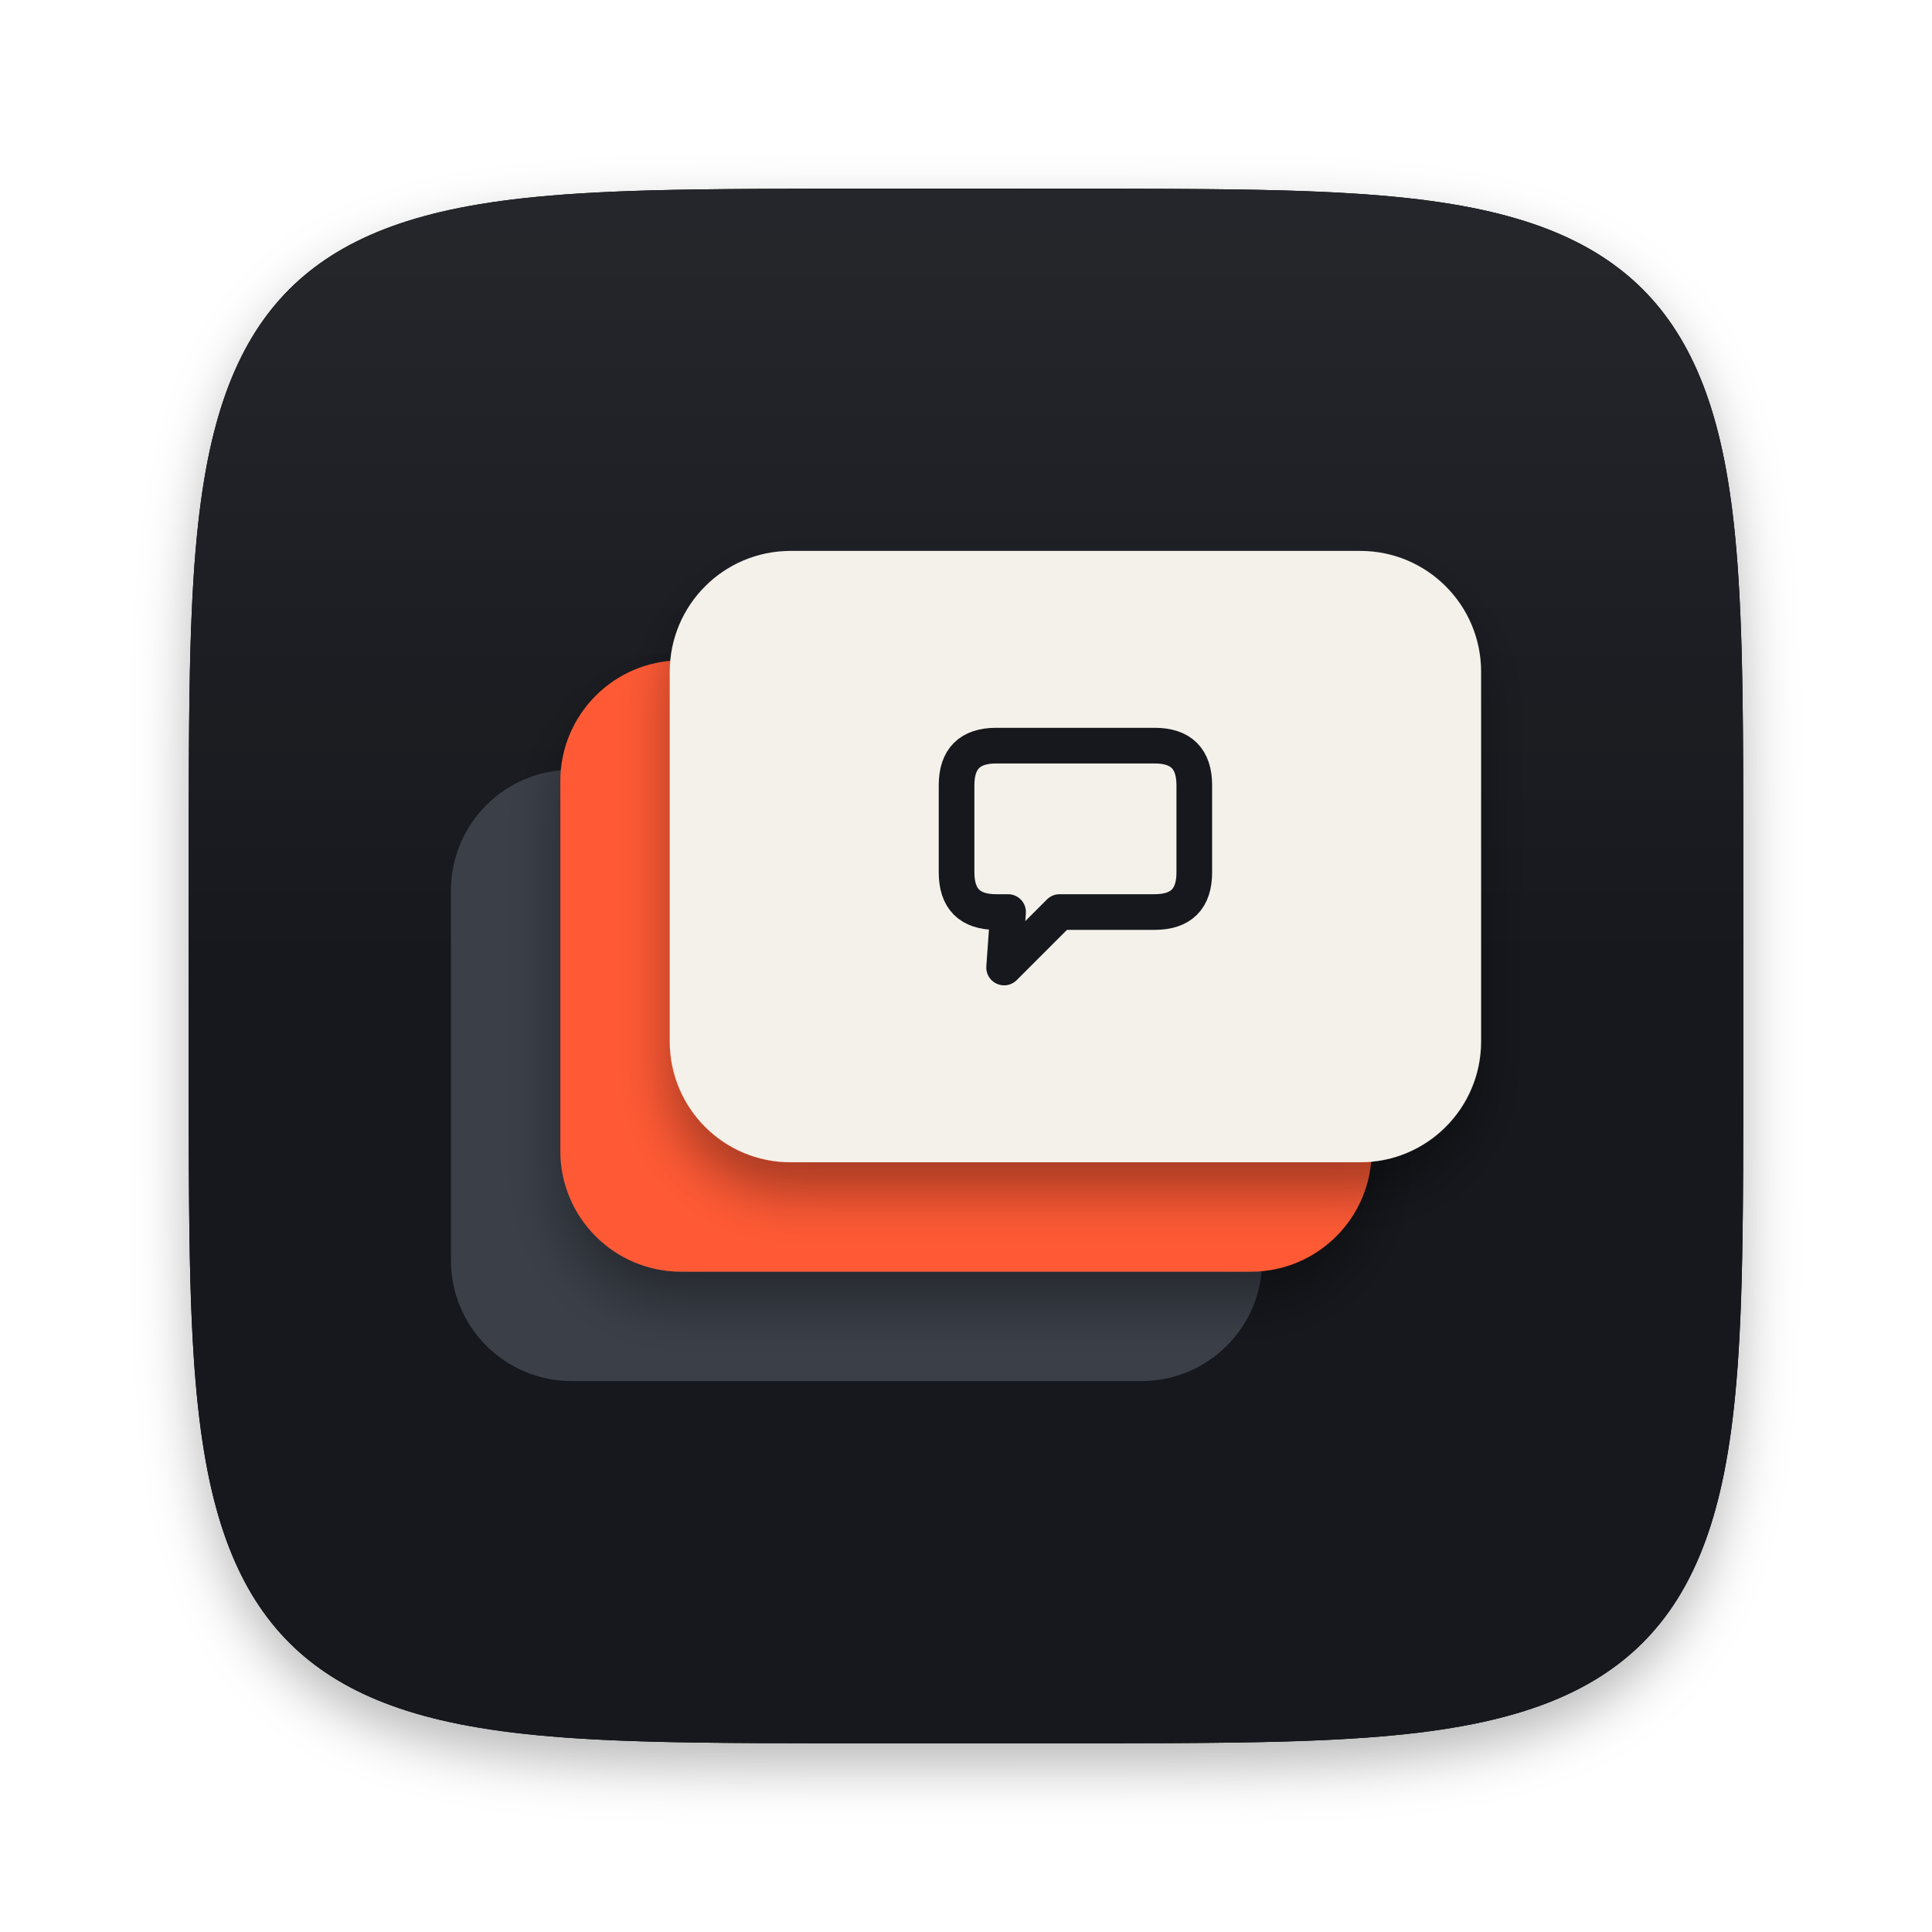
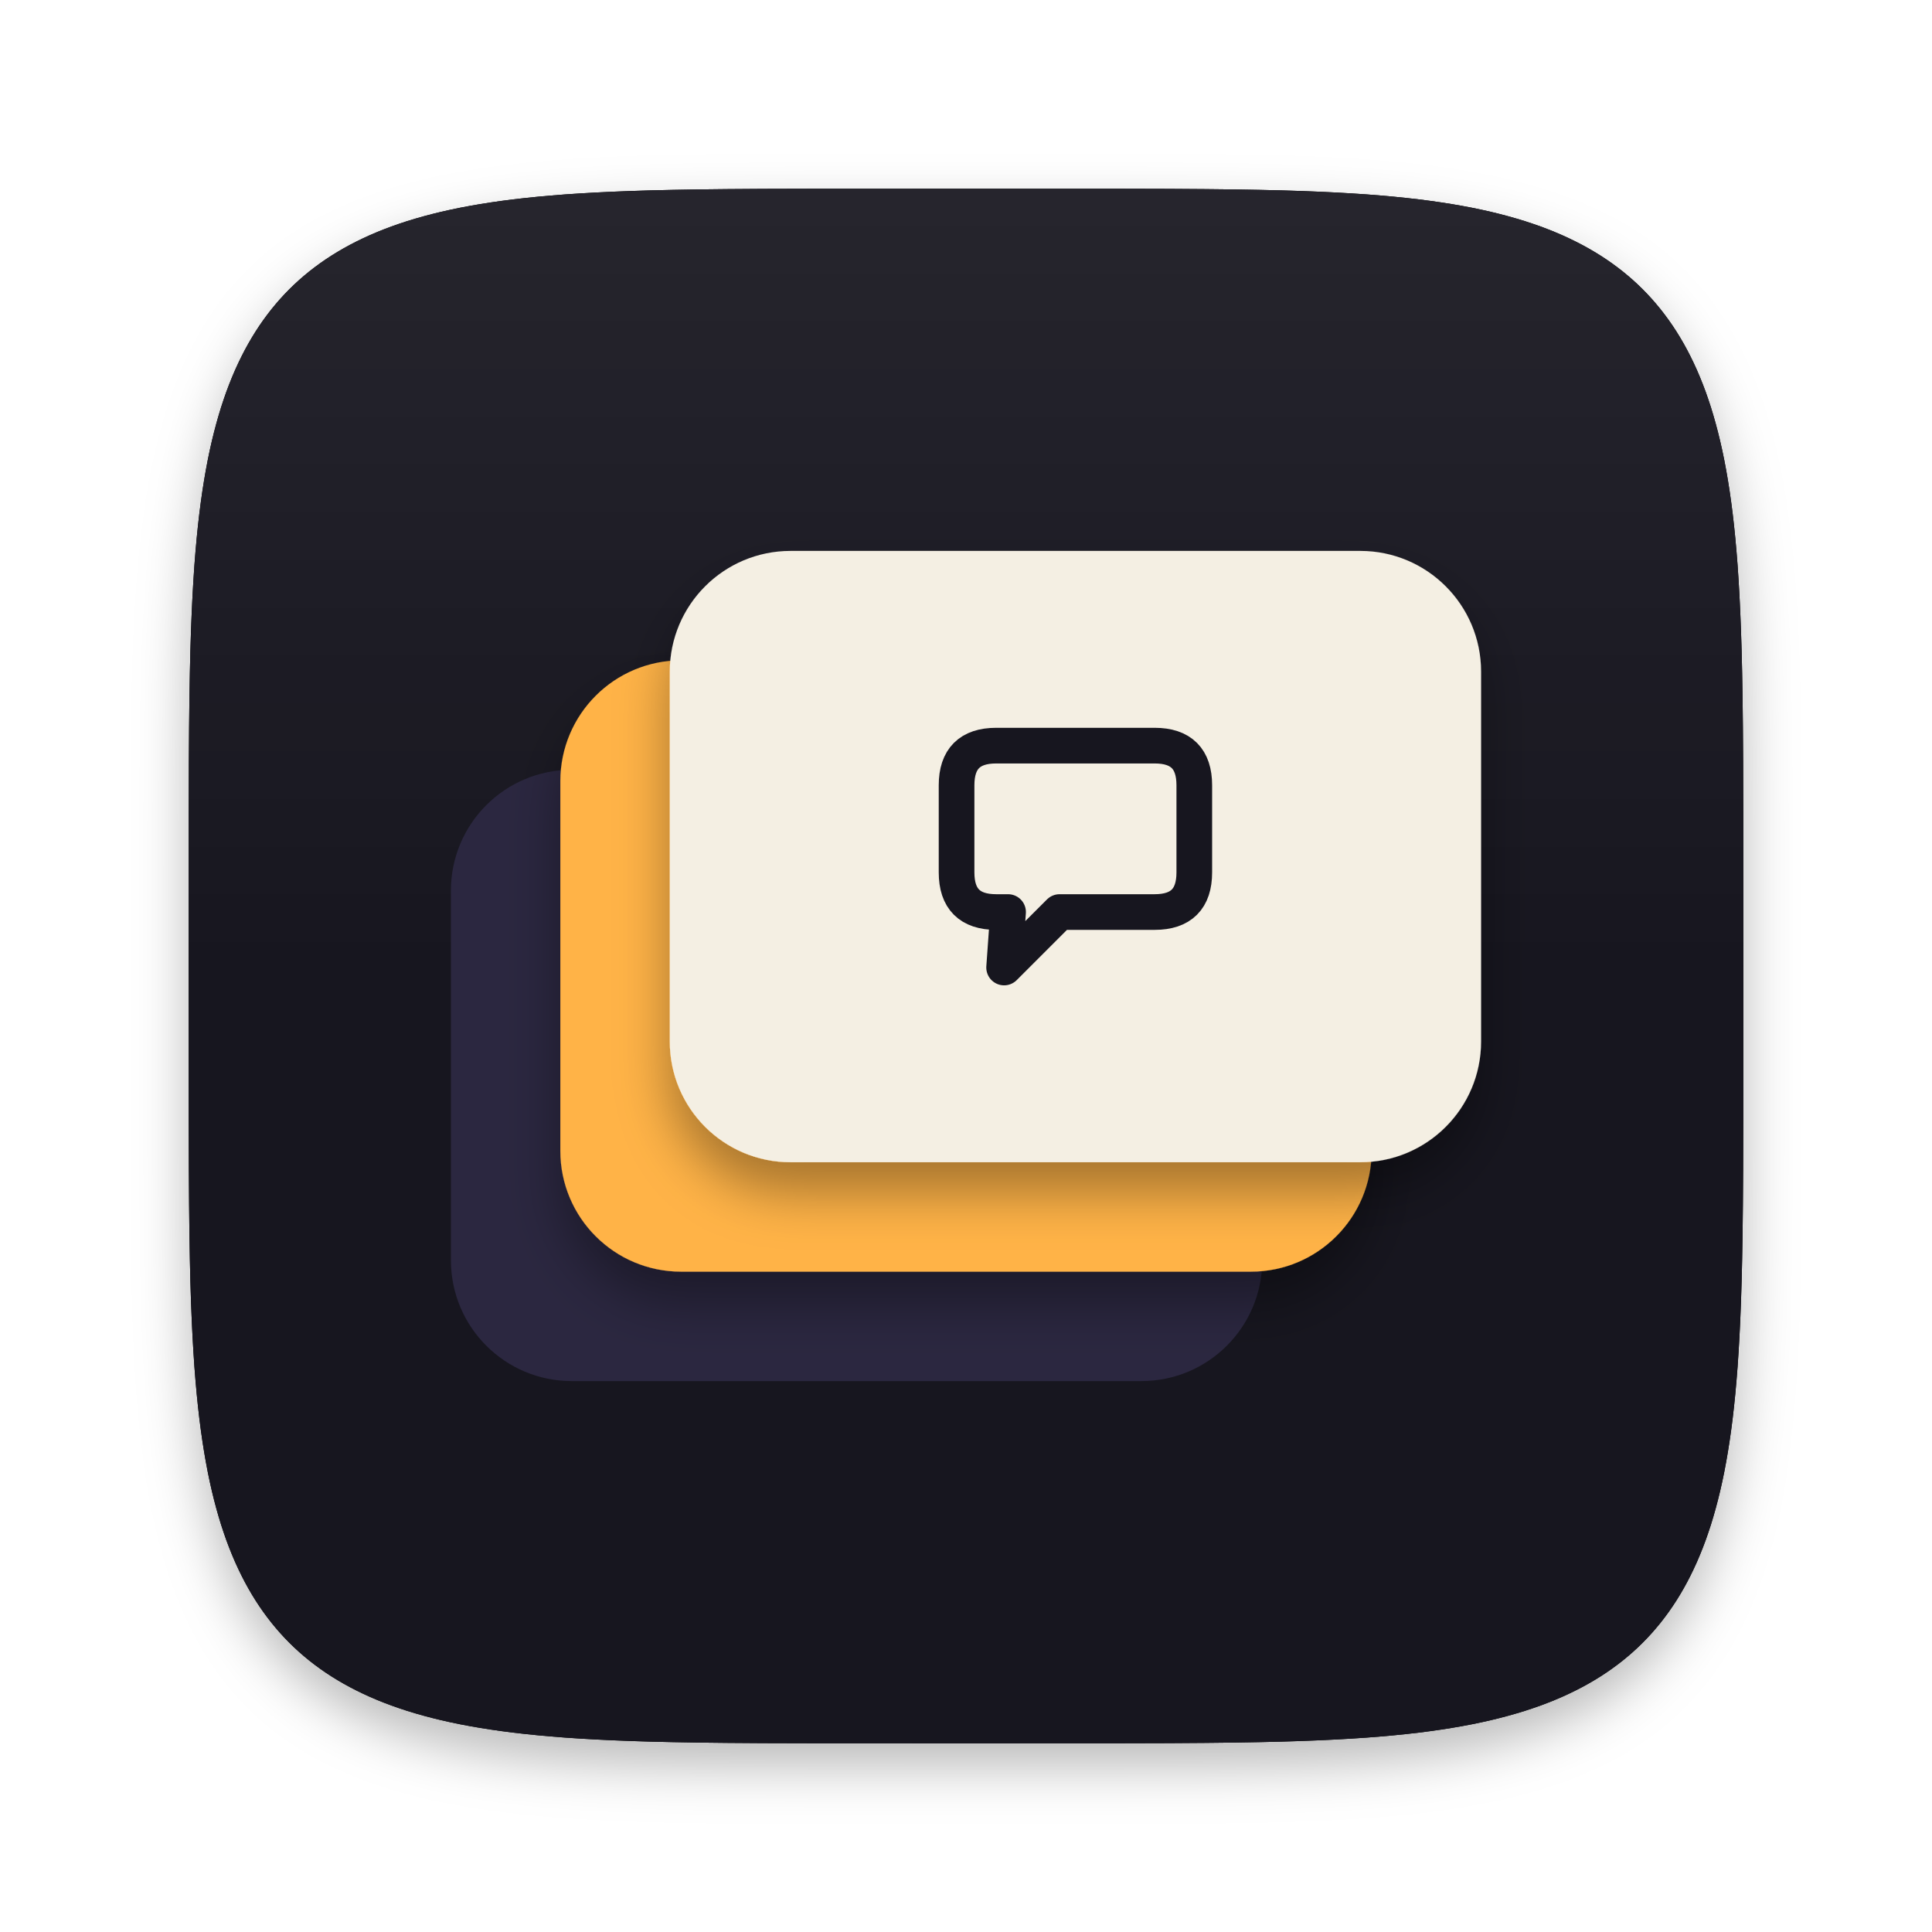
<svg xmlns="http://www.w3.org/2000/svg" viewBox="0 0 1024 1024" width="1024" height="1024">
  <defs>
    <filter id="drop" x="-20%" y="-20%" width="140%" height="140%">
      <feDropShadow dx="0" dy="12" stdDeviation="14" flood-color="#000" flood-opacity="0.28" />
    </filter>
    <filter id="lift" x="-20%" y="-20%" width="140%" height="160%">
      <feDropShadow dx="0" dy="16" stdDeviation="14" flood-color="#000" flood-opacity="0.35" />
    </filter>
    <clipPath id="body">
      <path d="M924.00 512.00L923.97 593.59L923.90 619.65L923.77 638.60L923.60 654.01L923.37 667.24L923.10 678.95L922.77 689.52L922.39 699.21L921.96 708.17L921.48 716.53L920.96 724.39L920.37 731.81L919.74 738.85L919.06 745.54L918.33 751.94L917.54 758.06L916.70 763.93L915.81 769.57L914.87 775.00L913.88 780.24L912.83 785.29L911.73 790.18L910.57 794.91L909.36 799.49L908.10 803.93L906.79 808.23L905.41 812.41L903.99 816.47L902.50 820.41L900.96 824.24L899.37 827.96L897.71 831.58L896.00 835.10L894.23 838.53L892.40 841.86L890.51 845.11L888.56 848.27L886.55 851.34L884.48 854.33L882.34 857.24L880.14 860.08L877.87 862.83L875.54 865.52L873.14 868.13L870.67 870.67L868.13 873.14L865.52 875.54L862.83 877.87L860.08 880.14L857.24 882.34L854.33 884.48L851.34 886.55L848.27 888.56L845.11 890.51L841.86 892.40L838.53 894.23L835.10 896.00L831.58 897.71L827.96 899.37L824.24 900.96L820.41 902.50L816.47 903.99L812.41 905.41L808.23 906.79L803.93 908.10L799.49 909.36L794.91 910.57L790.18 911.73L785.29 912.83L780.24 913.88L775.00 914.87L769.57 915.81L763.93 916.70L758.06 917.54L751.94 918.33L745.54 919.06L738.85 919.74L731.81 920.37L724.39 920.96L716.53 921.48L708.17 921.96L699.21 922.39L689.52 922.77L678.95 923.10L667.24 923.37L654.01 923.60L638.60 923.77L619.65 923.90L593.59 923.97L512.00 924.00L430.41 923.97L404.35 923.90L385.40 923.77L369.99 923.60L356.76 923.37L345.05 923.10L334.48 922.77L324.79 922.39L315.83 921.96L307.47 921.48L299.61 920.96L292.19 920.37L285.15 919.74L278.46 919.06L272.06 918.33L265.94 917.54L260.07 916.70L254.43 915.81L249.00 914.87L243.76 913.88L238.71 912.83L233.82 911.73L229.09 910.57L224.51 909.36L220.07 908.10L215.77 906.79L211.59 905.41L207.53 903.99L203.59 902.50L199.76 900.96L196.04 899.37L192.42 897.71L188.90 896.00L185.47 894.23L182.14 892.40L178.89 890.51L175.73 888.56L172.66 886.55L169.67 884.48L166.76 882.34L163.92 880.14L161.17 877.87L158.48 875.54L155.87 873.14L153.33 870.67L150.86 868.13L148.46 865.52L146.13 862.83L143.86 860.08L141.66 857.24L139.52 854.33L137.45 851.34L135.44 848.27L133.49 845.11L131.60 841.86L129.77 838.53L128.00 835.10L126.29 831.58L124.63 827.96L123.04 824.24L121.50 820.41L120.01 816.47L118.59 812.41L117.21 808.23L115.90 803.93L114.64 799.49L113.43 794.91L112.27 790.18L111.17 785.29L110.12 780.24L109.13 775.00L108.19 769.57L107.30 763.93L106.46 758.06L105.67 751.94L104.94 745.54L104.26 738.85L103.63 731.81L103.04 724.39L102.52 716.53L102.04 708.17L101.61 699.21L101.23 689.52L100.90 678.95L100.63 667.24L100.40 654.01L100.23 638.60L100.10 619.65L100.03 593.59L100.00 512.00L100.03 430.41L100.10 404.35L100.23 385.40L100.40 369.99L100.63 356.76L100.90 345.05L101.23 334.48L101.61 324.79L102.04 315.83L102.52 307.47L103.04 299.61L103.63 292.19L104.26 285.15L104.94 278.46L105.67 272.06L106.46 265.94L107.30 260.07L108.19 254.43L109.13 249.00L110.12 243.76L111.17 238.71L112.27 233.82L113.43 229.09L114.64 224.51L115.90 220.07L117.21 215.77L118.59 211.59L120.01 207.53L121.50 203.59L123.04 199.76L124.63 196.04L126.29 192.42L128.00 188.90L129.77 185.47L131.60 182.14L133.49 178.89L135.44 175.73L137.45 172.66L139.52 169.67L141.66 166.76L143.86 163.92L146.13 161.17L148.46 158.48L150.86 155.87L153.33 153.33L155.87 150.86L158.48 148.46L161.17 146.13L163.92 143.86L166.76 141.66L169.67 139.52L172.66 137.45L175.73 135.44L178.89 133.49L182.14 131.60L185.47 129.77L188.90 128.00L192.42 126.29L196.04 124.63L199.76 123.04L203.59 121.50L207.53 120.01L211.59 118.59L215.77 117.21L220.07 115.90L224.51 114.64L229.09 113.43L233.82 112.27L238.71 111.17L243.76 110.12L249.00 109.13L254.43 108.19L260.07 107.30L265.94 106.46L272.06 105.67L278.46 104.94L285.15 104.26L292.19 103.63L299.61 103.04L307.47 102.52L315.83 102.04L324.79 101.61L334.48 101.23L345.05 100.90L356.76 100.63L369.99 100.40L385.40 100.23L404.35 100.10L430.41 100.03L512.00 100.00L593.59 100.03L619.65 100.10L638.60 100.23L654.01 100.40L667.24 100.63L678.95 100.90L689.52 101.23L699.21 101.61L708.17 102.04L716.53 102.52L724.39 103.04L731.81 103.63L738.85 104.26L745.54 104.94L751.94 105.67L758.06 106.46L763.93 107.30L769.57 108.19L775.00 109.13L780.24 110.12L785.29 111.17L790.18 112.27L794.91 113.43L799.49 114.64L803.93 115.90L808.23 117.21L812.41 118.59L816.47 120.01L820.41 121.50L824.24 123.04L827.96 124.63L831.58 126.29L835.10 128.00L838.53 129.77L841.86 131.60L845.11 133.49L848.27 135.44L851.34 137.45L854.33 139.52L857.24 141.66L860.08 143.86L862.83 146.13L865.52 148.46L868.13 150.86L870.67 153.33L873.14 155.87L875.54 158.48L877.87 161.17L880.14 163.92L882.34 166.76L884.48 169.67L886.55 172.66L888.56 175.73L890.51 178.89L892.40 182.14L894.23 185.47L896.00 188.90L897.71 192.42L899.37 196.04L900.96 199.76L902.50 203.59L903.99 207.53L905.41 211.59L906.79 215.77L908.10 220.07L909.36 224.51L910.57 229.09L911.73 233.82L912.83 238.71L913.88 243.76L914.87 249.00L915.81 254.43L916.70 260.07L917.54 265.94L918.33 272.06L919.06 278.46L919.74 285.15L920.37 292.19L920.96 299.61L921.48 307.47L921.96 315.83L922.39 324.79L922.77 334.48L923.10 345.05L923.37 356.76L923.60 369.99L923.77 385.40L923.90 404.35L923.97 430.41Z" />
    </clipPath>
    <linearGradient id="sheen" x1="0" y1="0" x2="0" y2="1">
      <stop offset="0" stop-color="#fff" stop-opacity=".08" />
      <stop offset=".5" stop-color="#fff" stop-opacity="0" />
    </linearGradient>
  </defs>
  <path d="M924.00 512.00L923.97 593.59L923.90 619.65L923.77 638.60L923.60 654.01L923.37 667.24L923.10 678.95L922.77 689.52L922.39 699.21L921.96 708.17L921.48 716.53L920.96 724.39L920.37 731.81L919.74 738.85L919.06 745.54L918.33 751.94L917.54 758.06L916.70 763.93L915.81 769.57L914.87 775.00L913.88 780.24L912.83 785.29L911.73 790.18L910.57 794.91L909.36 799.49L908.10 803.93L906.79 808.23L905.41 812.41L903.99 816.47L902.50 820.41L900.96 824.24L899.37 827.96L897.71 831.58L896.00 835.10L894.23 838.53L892.40 841.86L890.51 845.11L888.56 848.27L886.55 851.34L884.48 854.33L882.34 857.24L880.14 860.08L877.87 862.83L875.54 865.52L873.14 868.13L870.67 870.67L868.13 873.14L865.52 875.54L862.83 877.87L860.08 880.14L857.24 882.34L854.33 884.48L851.34 886.55L848.27 888.56L845.11 890.51L841.86 892.40L838.53 894.23L835.10 896.00L831.58 897.71L827.96 899.37L824.24 900.96L820.41 902.50L816.47 903.99L812.41 905.41L808.23 906.79L803.93 908.10L799.49 909.36L794.91 910.57L790.18 911.73L785.29 912.83L780.24 913.88L775.00 914.87L769.57 915.81L763.93 916.70L758.06 917.54L751.94 918.33L745.54 919.06L738.85 919.74L731.81 920.37L724.39 920.96L716.53 921.48L708.17 921.96L699.21 922.39L689.52 922.77L678.95 923.10L667.24 923.37L654.01 923.60L638.60 923.77L619.65 923.90L593.59 923.97L512.00 924.00L430.41 923.97L404.35 923.90L385.40 923.77L369.99 923.60L356.76 923.37L345.05 923.10L334.48 922.77L324.79 922.39L315.83 921.96L307.47 921.48L299.61 920.96L292.19 920.37L285.15 919.74L278.46 919.06L272.06 918.33L265.94 917.54L260.07 916.70L254.43 915.81L249.00 914.87L243.76 913.88L238.71 912.83L233.82 911.73L229.09 910.57L224.51 909.36L220.07 908.10L215.77 906.79L211.59 905.41L207.53 903.99L203.59 902.50L199.76 900.96L196.04 899.37L192.42 897.71L188.90 896.00L185.47 894.23L182.14 892.40L178.89 890.51L175.73 888.56L172.66 886.55L169.67 884.48L166.76 882.34L163.92 880.14L161.17 877.87L158.48 875.54L155.87 873.14L153.33 870.67L150.86 868.13L148.46 865.52L146.13 862.83L143.86 860.08L141.66 857.24L139.52 854.33L137.45 851.34L135.44 848.27L133.49 845.11L131.60 841.86L129.77 838.53L128.00 835.10L126.29 831.58L124.63 827.96L123.04 824.24L121.50 820.41L120.01 816.47L118.59 812.41L117.21 808.23L115.90 803.93L114.64 799.49L113.43 794.91L112.27 790.18L111.17 785.29L110.12 780.24L109.13 775.00L108.19 769.57L107.30 763.93L106.46 758.06L105.67 751.94L104.94 745.54L104.26 738.85L103.63 731.81L103.04 724.39L102.52 716.53L102.04 708.17L101.61 699.21L101.23 689.52L100.90 678.95L100.63 667.24L100.40 654.01L100.23 638.60L100.10 619.65L100.03 593.59L100.00 512.00L100.03 430.41L100.10 404.35L100.23 385.40L100.40 369.99L100.63 356.76L100.90 345.05L101.23 334.48L101.61 324.79L102.04 315.83L102.52 307.47L103.04 299.61L103.63 292.19L104.26 285.15L104.94 278.46L105.67 272.06L106.46 265.94L107.30 260.07L108.19 254.43L109.13 249.00L110.12 243.76L111.17 238.71L112.27 233.82L113.43 229.09L114.64 224.51L115.90 220.07L117.21 215.77L118.59 211.59L120.01 207.53L121.50 203.59L123.04 199.76L124.63 196.04L126.29 192.42L128.00 188.90L129.77 185.47L131.60 182.14L133.49 178.89L135.44 175.73L137.45 172.66L139.52 169.67L141.66 166.76L143.86 163.92L146.13 161.17L148.46 158.48L150.86 155.87L153.33 153.33L155.87 150.86L158.48 148.46L161.17 146.13L163.92 143.86L166.76 141.66L169.67 139.52L172.66 137.45L175.73 135.44L178.89 133.49L182.14 131.60L185.47 129.77L188.90 128.00L192.42 126.29L196.04 124.63L199.76 123.04L203.59 121.50L207.53 120.01L211.59 118.59L215.77 117.21L220.07 115.90L224.51 114.64L229.09 113.43L233.82 112.27L238.71 111.17L243.76 110.12L249.00 109.13L254.43 108.19L260.07 107.30L265.94 106.46L272.06 105.67L278.46 104.94L285.15 104.26L292.19 103.63L299.61 103.04L307.47 102.52L315.83 102.04L324.79 101.61L334.48 101.23L345.05 100.90L356.76 100.63L369.99 100.40L385.40 100.23L404.35 100.10L430.41 100.03L512.00 100.00L593.59 100.03L619.65 100.10L638.60 100.23L654.01 100.40L667.24 100.63L678.95 100.90L689.52 101.23L699.21 101.61L708.17 102.04L716.53 102.52L724.39 103.04L731.81 103.63L738.85 104.26L745.54 104.94L751.94 105.67L758.06 106.46L763.93 107.30L769.57 108.19L775.00 109.13L780.24 110.12L785.29 111.17L790.18 112.27L794.91 113.43L799.49 114.64L803.93 115.90L808.23 117.21L812.41 118.59L816.47 120.01L820.41 121.50L824.24 123.04L827.96 124.63L831.58 126.29L835.10 128.00L838.53 129.77L841.86 131.60L845.11 133.49L848.27 135.44L851.34 137.45L854.33 139.52L857.24 141.66L860.08 143.86L862.83 146.13L865.52 148.46L868.13 150.86L870.67 153.33L873.14 155.87L875.54 158.48L877.87 161.17L880.14 163.92L882.34 166.76L884.48 169.67L886.55 172.66L888.56 175.73L890.51 178.89L892.40 182.14L894.23 185.47L896.00 188.90L897.71 192.42L899.37 196.04L900.96 199.76L902.50 203.59L903.99 207.53L905.41 211.59L906.79 215.77L908.10 220.07L909.36 224.51L910.57 229.09L911.73 233.82L912.83 238.71L913.88 243.76L914.87 249.00L915.81 254.43L916.70 260.07L917.54 265.94L918.33 272.06L919.06 278.46L919.74 285.15L920.37 292.19L920.96 299.61L921.48 307.47L921.96 315.83L922.39 324.79L922.77 334.48L923.10 345.05L923.37 356.76L923.60 369.99L923.77 385.40L923.90 404.35L923.97 430.41Z" fill="#000" filter="url(#drop)" />
-   <path d="M924.00 512.00L923.97 593.59L923.90 619.65L923.77 638.60L923.60 654.01L923.37 667.24L923.10 678.95L922.77 689.52L922.39 699.21L921.96 708.17L921.48 716.53L920.96 724.39L920.37 731.81L919.74 738.85L919.06 745.54L918.33 751.94L917.54 758.06L916.70 763.93L915.81 769.57L914.87 775.00L913.88 780.24L912.83 785.29L911.73 790.18L910.57 794.91L909.36 799.49L908.10 803.93L906.79 808.23L905.41 812.41L903.99 816.47L902.50 820.41L900.96 824.24L899.37 827.96L897.71 831.58L896.00 835.10L894.23 838.53L892.40 841.86L890.51 845.11L888.56 848.27L886.55 851.34L884.48 854.33L882.34 857.24L880.14 860.08L877.87 862.83L875.54 865.52L873.14 868.13L870.67 870.67L868.13 873.14L865.52 875.54L862.83 877.87L860.08 880.14L857.24 882.34L854.33 884.48L851.34 886.55L848.27 888.56L845.11 890.51L841.86 892.40L838.53 894.23L835.10 896.00L831.58 897.71L827.96 899.37L824.24 900.96L820.41 902.50L816.47 903.99L812.41 905.41L808.23 906.79L803.93 908.10L799.49 909.36L794.91 910.57L790.18 911.73L785.29 912.83L780.24 913.88L775.00 914.87L769.57 915.81L763.93 916.70L758.06 917.54L751.94 918.33L745.54 919.06L738.85 919.74L731.81 920.37L724.39 920.96L716.53 921.48L708.17 921.96L699.21 922.39L689.52 922.77L678.95 923.10L667.24 923.37L654.01 923.60L638.60 923.77L619.65 923.90L593.59 923.97L512.00 924.00L430.41 923.97L404.35 923.90L385.40 923.77L369.99 923.60L356.76 923.37L345.05 923.10L334.48 922.77L324.79 922.39L315.83 921.96L307.47 921.48L299.61 920.96L292.19 920.37L285.15 919.74L278.46 919.06L272.06 918.33L265.94 917.54L260.07 916.70L254.43 915.81L249.00 914.87L243.76 913.88L238.71 912.83L233.82 911.73L229.09 910.57L224.51 909.36L220.07 908.10L215.77 906.79L211.59 905.41L207.53 903.99L203.59 902.50L199.76 900.96L196.04 899.37L192.42 897.71L188.90 896.00L185.47 894.23L182.14 892.40L178.89 890.51L175.73 888.56L172.66 886.55L169.67 884.48L166.76 882.34L163.92 880.14L161.17 877.87L158.48 875.54L155.87 873.14L153.33 870.67L150.86 868.13L148.46 865.52L146.13 862.83L143.86 860.08L141.66 857.24L139.52 854.33L137.45 851.34L135.44 848.27L133.49 845.11L131.60 841.86L129.77 838.53L128.00 835.10L126.29 831.58L124.63 827.96L123.04 824.24L121.50 820.41L120.01 816.47L118.59 812.41L117.21 808.23L115.90 803.93L114.64 799.49L113.43 794.91L112.27 790.18L111.17 785.29L110.12 780.24L109.13 775.00L108.19 769.57L107.30 763.93L106.46 758.06L105.67 751.94L104.94 745.54L104.26 738.85L103.63 731.81L103.04 724.39L102.52 716.53L102.04 708.17L101.61 699.21L101.23 689.52L100.90 678.95L100.63 667.24L100.40 654.01L100.23 638.60L100.10 619.65L100.03 593.59L100.00 512.00L100.03 430.41L100.10 404.35L100.23 385.40L100.40 369.99L100.63 356.76L100.90 345.05L101.23 334.48L101.61 324.79L102.04 315.83L102.52 307.47L103.04 299.61L103.63 292.19L104.26 285.15L104.94 278.46L105.67 272.06L106.46 265.94L107.30 260.07L108.19 254.43L109.13 249.00L110.12 243.76L111.17 238.71L112.27 233.82L113.43 229.09L114.64 224.51L115.90 220.07L117.21 215.77L118.59 211.59L120.01 207.53L121.50 203.59L123.04 199.76L124.63 196.04L126.29 192.42L128.00 188.90L129.77 185.47L131.60 182.14L133.49 178.89L135.44 175.73L137.45 172.66L139.52 169.67L141.66 166.76L143.86 163.92L146.13 161.17L148.46 158.48L150.86 155.87L153.33 153.33L155.87 150.86L158.48 148.46L161.17 146.13L163.92 143.86L166.76 141.66L169.67 139.52L172.66 137.45L175.73 135.44L178.89 133.49L182.14 131.60L185.47 129.77L188.90 128.00L192.42 126.29L196.04 124.63L199.76 123.04L203.59 121.50L207.53 120.01L211.59 118.59L215.77 117.21L220.07 115.90L224.51 114.64L229.09 113.43L233.82 112.27L238.71 111.17L243.76 110.12L249.00 109.13L254.43 108.19L260.07 107.30L265.94 106.46L272.06 105.67L278.46 104.94L285.15 104.26L292.19 103.63L299.61 103.04L307.47 102.52L315.83 102.04L324.79 101.61L334.48 101.23L345.05 100.90L356.76 100.63L369.99 100.40L385.40 100.23L404.35 100.10L430.41 100.03L512.00 100.00L593.59 100.03L619.65 100.10L638.60 100.23L654.01 100.40L667.24 100.63L678.95 100.90L689.52 101.23L699.21 101.61L708.17 102.04L716.53 102.52L724.39 103.04L731.81 103.63L738.85 104.26L745.54 104.94L751.94 105.67L758.06 106.46L763.93 107.30L769.57 108.19L775.00 109.13L780.24 110.12L785.29 111.17L790.18 112.27L794.91 113.43L799.49 114.64L803.93 115.90L808.23 117.21L812.41 118.59L816.47 120.01L820.41 121.50L824.24 123.04L827.96 124.63L831.58 126.29L835.10 128.00L838.53 129.77L841.86 131.60L845.11 133.49L848.27 135.44L851.34 137.45L854.33 139.52L857.24 141.66L860.08 143.86L862.83 146.13L865.52 148.46L868.13 150.86L870.67 153.33L873.14 155.87L875.54 158.48L877.87 161.17L880.14 163.92L882.34 166.76L884.48 169.67L886.55 172.66L888.56 175.73L890.51 178.89L892.40 182.14L894.23 185.47L896.00 188.90L897.71 192.42L899.37 196.04L900.96 199.76L902.50 203.59L903.99 207.53L905.41 211.59L906.79 215.77L908.10 220.07L909.36 224.51L910.57 229.09L911.73 233.82L912.83 238.71L913.88 243.76L914.87 249.00L915.81 254.43L916.70 260.07L917.54 265.94L918.33 272.06L919.06 278.46L919.74 285.15L920.37 292.19L920.96 299.61L921.48 307.47L921.96 315.83L922.39 324.79L922.77 334.48L923.10 345.05L923.37 356.76L923.60 369.99L923.77 385.40L923.90 404.35L923.97 430.41Z" fill="#16181D" />
+   <path d="M924.00 512.00L923.97 593.59L923.90 619.65L923.77 638.60L923.60 654.01L923.37 667.24L923.10 678.95L922.77 689.52L922.39 699.21L921.96 708.17L921.48 716.53L920.96 724.39L920.37 731.81L919.74 738.85L919.06 745.54L918.33 751.94L917.54 758.06L916.70 763.93L915.81 769.57L914.87 775.00L913.88 780.24L912.83 785.29L911.73 790.18L910.57 794.91L909.36 799.49L908.10 803.93L906.79 808.23L905.41 812.41L903.99 816.47L902.50 820.41L900.96 824.24L899.37 827.96L897.71 831.58L896.00 835.10L894.23 838.53L892.40 841.86L890.51 845.11L888.56 848.27L886.55 851.34L884.48 854.33L882.34 857.24L880.14 860.08L877.87 862.83L875.54 865.52L873.14 868.13L870.67 870.67L868.13 873.14L865.52 875.54L862.83 877.87L860.08 880.14L857.24 882.34L854.33 884.48L851.34 886.55L848.27 888.56L845.11 890.51L841.86 892.40L838.53 894.23L835.10 896.00L831.58 897.71L827.96 899.37L824.24 900.96L820.41 902.50L816.47 903.99L812.41 905.41L808.23 906.79L803.93 908.10L799.49 909.36L794.91 910.57L790.18 911.73L785.29 912.83L780.24 913.88L775.00 914.87L769.57 915.81L763.93 916.70L758.06 917.54L751.94 918.33L745.54 919.06L738.85 919.74L731.81 920.37L724.39 920.96L716.53 921.48L708.17 921.96L699.21 922.39L689.52 922.77L678.95 923.10L667.24 923.37L654.01 923.60L638.60 923.77L619.65 923.90L593.59 923.97L512.00 924.00L430.41 923.97L404.35 923.90L385.40 923.77L369.99 923.60L356.76 923.37L345.05 923.10L334.48 922.77L324.79 922.39L315.83 921.96L307.47 921.48L299.61 920.96L292.19 920.37L285.15 919.74L278.46 919.06L272.06 918.33L265.94 917.54L260.07 916.70L254.43 915.81L249.00 914.87L243.76 913.88L238.71 912.83L233.82 911.73L229.09 910.57L224.51 909.36L220.07 908.10L215.77 906.79L211.59 905.41L207.53 903.99L203.59 902.50L199.76 900.96L196.04 899.37L192.42 897.71L188.90 896.00L185.47 894.23L182.14 892.40L178.89 890.51L175.73 888.56L172.66 886.55L169.67 884.48L166.76 882.34L163.92 880.14L161.17 877.87L158.48 875.54L155.87 873.14L153.33 870.67L150.86 868.13L148.46 865.52L146.13 862.83L143.86 860.08L141.66 857.24L139.52 854.33L137.45 851.34L135.44 848.27L133.49 845.11L131.60 841.86L129.77 838.53L128.00 835.10L126.29 831.58L124.63 827.96L123.04 824.24L121.50 820.41L120.01 816.47L118.59 812.41L117.21 808.23L115.90 803.93L114.64 799.49L113.43 794.91L112.27 790.18L111.17 785.29L110.12 780.24L109.13 775.00L108.19 769.57L107.30 763.93L106.46 758.06L105.67 751.94L104.94 745.54L104.26 738.85L103.63 731.81L103.04 724.39L102.52 716.53L102.04 708.17L101.61 699.21L101.23 689.52L100.90 678.95L100.63 667.24L100.40 654.01L100.23 638.60L100.10 619.65L100.03 593.59L100.00 512.00L100.03 430.41L100.10 404.35L100.23 385.40L100.40 369.99L100.63 356.76L100.90 345.05L101.23 334.48L101.61 324.79L102.04 315.83L102.52 307.47L103.04 299.61L103.63 292.19L104.26 285.15L104.94 278.46L105.67 272.06L106.46 265.94L107.30 260.07L108.19 254.43L109.13 249.00L110.12 243.76L111.17 238.71L112.27 233.82L113.43 229.09L114.64 224.51L115.90 220.07L117.21 215.77L118.59 211.59L120.01 207.53L121.50 203.59L123.04 199.76L124.63 196.04L126.29 192.42L128.00 188.90L129.77 185.47L131.60 182.14L133.49 178.89L135.44 175.73L137.45 172.66L139.52 169.67L141.66 166.76L143.86 163.92L146.13 161.17L148.46 158.48L150.86 155.87L153.33 153.33L155.87 150.86L158.48 148.46L161.17 146.13L163.92 143.86L166.76 141.66L169.67 139.52L172.66 137.45L175.73 135.44L178.89 133.49L182.14 131.60L185.47 129.77L188.90 128.00L192.42 126.29L196.04 124.63L199.76 123.04L203.59 121.50L207.53 120.01L211.59 118.59L215.77 117.21L220.07 115.90L224.51 114.64L229.09 113.43L233.82 112.27L238.71 111.17L243.76 110.12L249.00 109.13L254.43 108.19L260.07 107.30L265.94 106.46L272.06 105.67L278.46 104.94L285.15 104.26L292.19 103.63L299.61 103.04L307.47 102.52L315.83 102.04L324.79 101.61L334.48 101.23L345.05 100.90L356.76 100.63L369.99 100.40L385.40 100.23L404.35 100.10L430.41 100.03L512.00 100.00L593.59 100.03L619.65 100.10L638.60 100.23L654.01 100.40L667.24 100.63L678.95 100.90L689.52 101.23L699.21 101.61L708.17 102.04L716.53 102.52L724.39 103.04L731.81 103.63L738.85 104.26L745.54 104.94L751.94 105.67L758.06 106.46L763.93 107.30L769.57 108.19L775.00 109.13L780.24 110.12L785.29 111.17L790.18 112.27L794.91 113.43L799.49 114.64L803.93 115.90L808.23 117.21L812.41 118.59L816.47 120.01L820.41 121.50L824.24 123.04L827.96 124.63L831.58 126.29L835.10 128.00L838.53 129.77L841.86 131.60L845.11 133.49L848.27 135.44L851.34 137.45L854.33 139.52L857.24 141.66L860.08 143.86L862.83 146.13L865.52 148.46L868.13 150.86L870.67 153.33L873.14 155.87L875.54 158.48L877.87 161.17L880.14 163.92L882.34 166.76L884.48 169.67L886.55 172.66L888.56 175.73L890.51 178.89L892.40 182.14L894.23 185.47L896.00 188.90L897.71 192.42L899.37 196.04L900.96 199.76L902.50 203.59L903.99 207.53L905.41 211.59L906.79 215.77L908.10 220.07L909.36 224.51L910.57 229.09L911.73 233.82L912.83 238.71L913.88 243.76L914.87 249.00L915.81 254.43L916.70 260.07L917.54 265.94L918.33 272.06L919.06 278.46L919.74 285.15L920.37 292.19L920.96 299.61L921.48 307.47L921.96 315.83L922.39 324.79L922.77 334.48L923.10 345.05L923.37 356.76L923.60 369.99L923.77 385.40L923.90 404.35L923.97 430.41Z" fill="#17161F" />
  <g clip-path="url(#body)">
    <rect width="1024" height="1024" fill="url(#sheen)" />
-     <rect x="239" y="408" width="430" height="324" rx="64" fill="#3A3F48" />
+     <rect x="239" y="408" width="430" height="324" rx="64" fill="#2B2740" />
    <g filter="url(#lift)">
-       <rect x="297" y="350" width="430" height="324" rx="64" fill="#FF5A36" />
+       <rect x="297" y="350" width="430" height="324" rx="64" fill="#FFB347" />
    </g>
    <g filter="url(#lift)">
-       <rect x="355" y="292" width="430" height="324" rx="64" fill="#F4F1EA" />
+       <rect x="355" y="292" width="430" height="324" rx="64" fill="#F4EFE3" />
    </g>
    <g transform="translate(465 349) scale(2.1)">
-       <path d="M30 22 L70 22 Q80 22 80 32 L80 54 Q80 64 70 64 L46 64 L32 78 L33 64 L30 64 Q20 64 20 54 L20 32 Q20 22 30 22 Z" fill="none" stroke="#16181D" stroke-width="9" stroke-linecap="round" stroke-linejoin="round" />
+       <path d="M30 22 L70 22 Q80 22 80 32 L80 54 Q80 64 70 64 L46 64 L32 78 L33 64 L30 64 Q20 64 20 54 L20 32 Q20 22 30 22 Z" fill="none" stroke="#17161F" stroke-width="9" stroke-linecap="round" stroke-linejoin="round" />
    </g>
  </g>
</svg>
